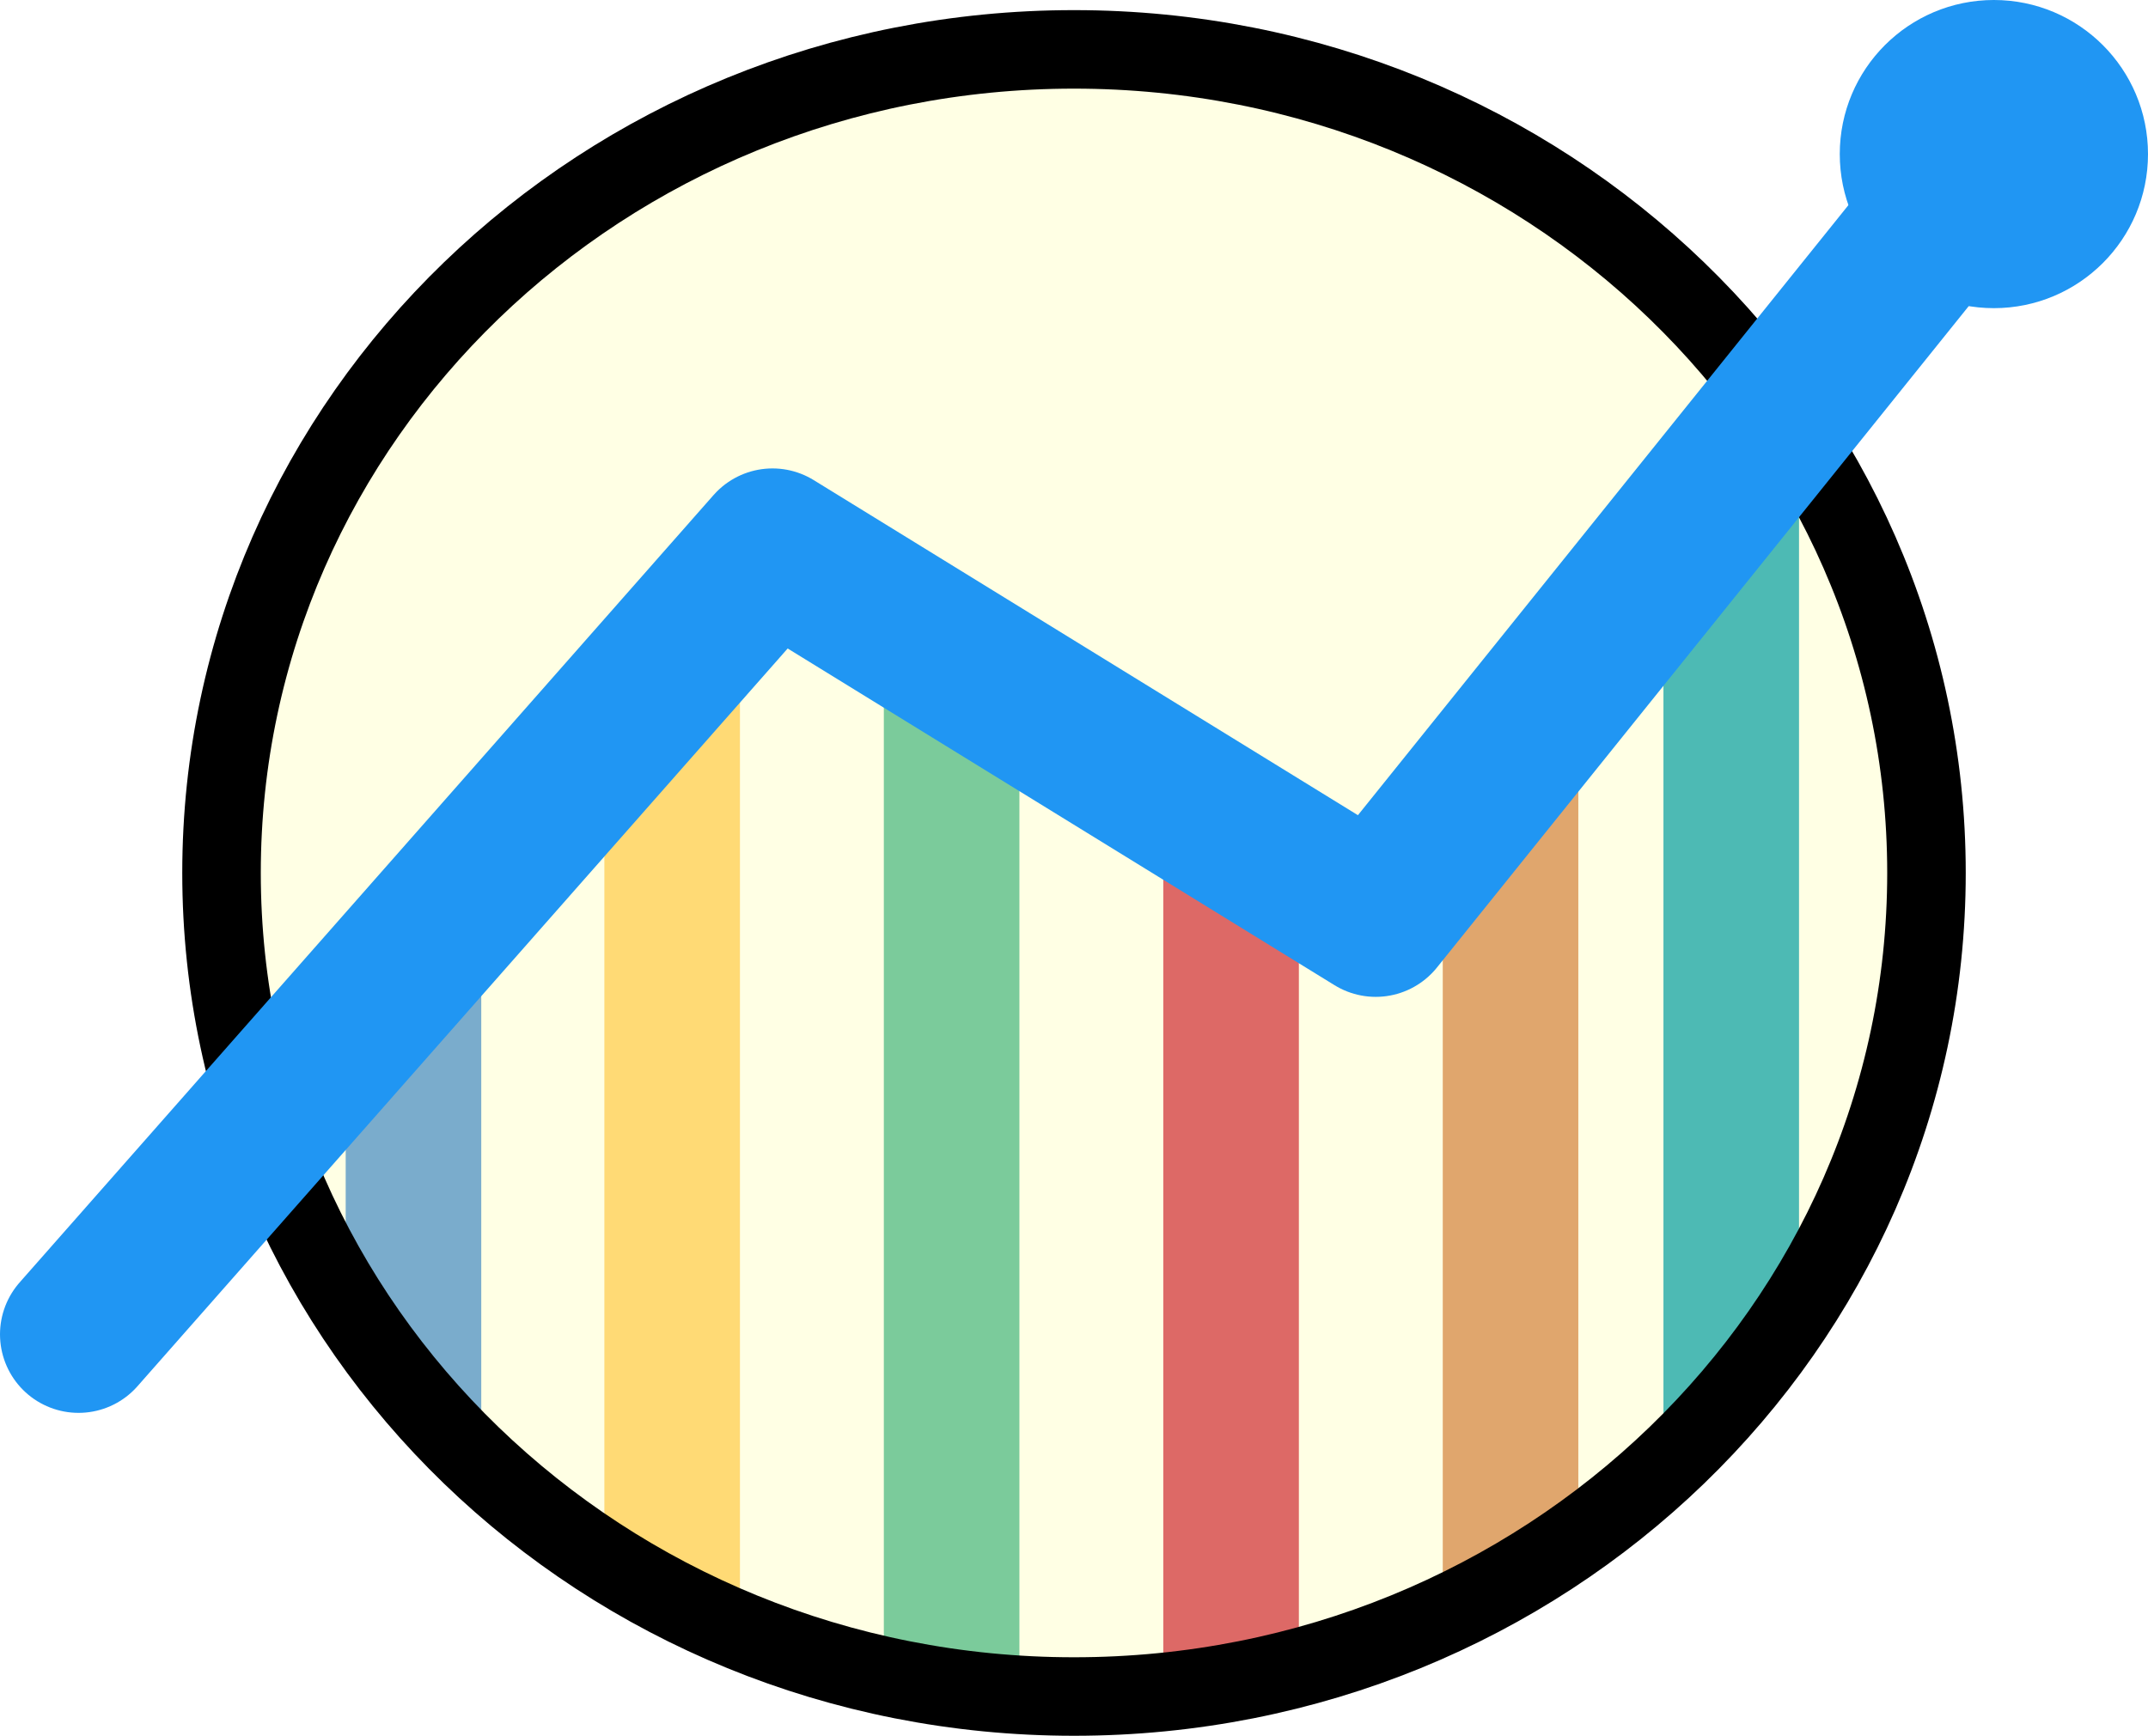
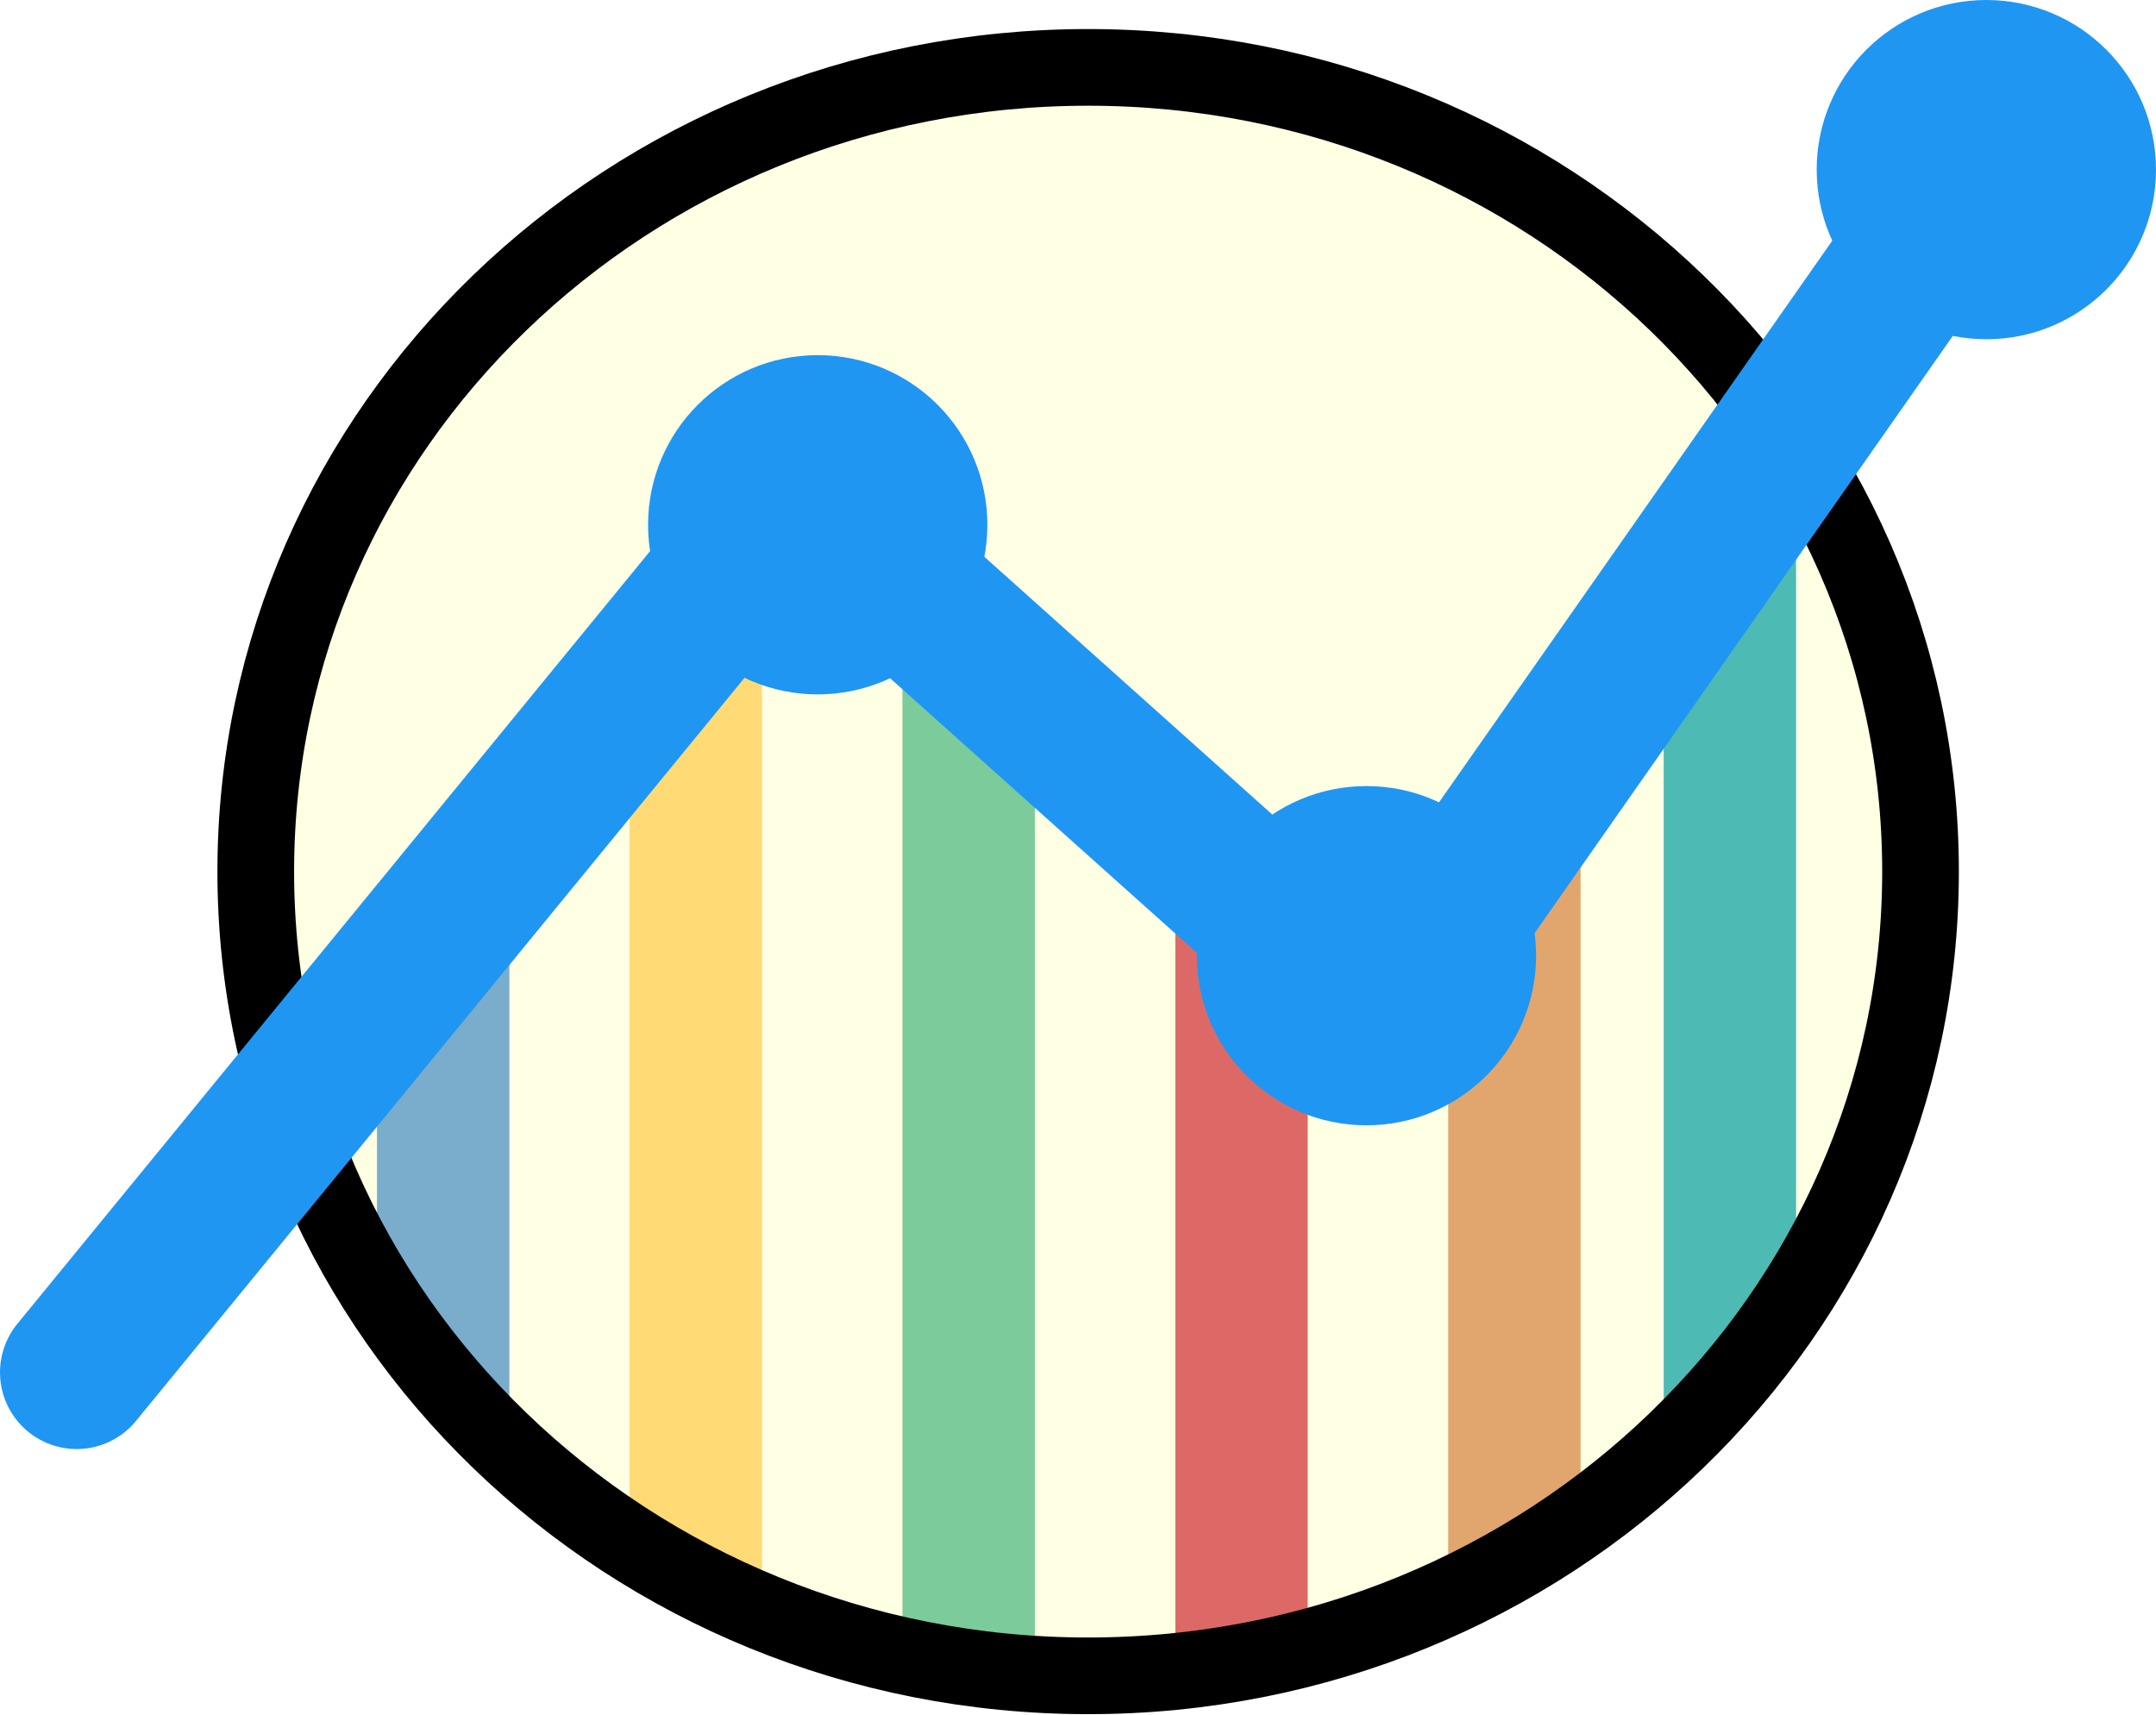
- <svg xmlns="http://www.w3.org/2000/svg" xmlns:ns1="http://www.openswatchbook.org/uri/2009/osb" id="master-artboard" viewBox="0 0 413.517 334.244" version="1.1" x="0px" y="0px" width="413.517" height="334.244">
+ <svg xmlns="http://www.w3.org/2000/svg" xmlns:ns1="http://www.openswatchbook.org/uri/2009/osb" id="master-artboard" viewBox="0 0 425.074 338.023" version="1.1" x="0px" y="0px" width="425.074" height="338.023">
  <defs id="defs966">
    <marker style="overflow:visible" id="Arrow1Lstart" refX="0" refY="0" orient="auto">
      <path transform="matrix(0.8,0,0,0.8,10,0)" style="fill:#b3b3b3;fill-opacity:1;fill-rule:evenodd;stroke:#b3b3b3;stroke-width:1pt;stroke-opacity:1" d="M 0,0 5,-5 -12.5,0 5,5 Z" id="path851" />
    </marker>
    <linearGradient id="linearGradient911" ns1:paint="solid">
      <stop style="stop-color:#f2f2f2;stop-opacity:1;" offset="0" id="stop909" />
    </linearGradient>
  </defs>
-   <g id="g869" transform="translate(-302.1503,-454.1033)" style="display:inline">
+   <g id="g869" transform="translate(-294.3721,-450.3238)" style="display:inline">
    <ellipse style="display:inline;mix-blend-mode:darken;fill:#ffffe4;fill-opacity:1;fill-rule:nonzero;stroke:none;stroke-width:15.118;stroke-linecap:round;stroke-linejoin:round;stroke-miterlimit:4;stroke-dasharray:none;stroke-opacity:1;paint-order:stroke fill markers" id="ellipse897-6" cx="508.909" cy="622.2" rx="164.112" ry="158.588" />
    <g id="g865" style="display:inline" transform="translate(25.79899,-45.7193)">
      <path d="m 369,773.491 v -97.305 l -26.1,32.523 v 37.912 z" class="st5" style="display:inline;fill:#7aaccc;stroke-width:1" id="path853" />
      <path d="M 418.8,806.346 V 624.943 l -26.1,21.979 v 159.425 z" class="st6" style="fill:#ffda75;stroke-width:1" id="path855" />
      <path d="M 472.6,821.963 V 642.099 L 446.5,621.7 v 200.263 z" class="st7" style="fill:#7bcb9b;stroke-width:1" id="path857" />
      <path d="M 526.4,822.067 V 667.866 L 500.3,645.3 v 176.767 z" class="st8" style="fill:#dd6966;stroke-width:1" id="path859" />
      <path d="M 580.2,792.854 V 626.7 l -26.1,45.735 v 138.097 z" class="st9" style="fill:#e0a66d;stroke-width:1" id="path861" />
      <path d="M 622.686,761.385 V 580.249 l -26.1,31.795 v 176.211 z" class="st10" style="display:inline;fill:#4dbab4;stroke-width:1" id="path863" />
    </g>
    <ellipse style="display:inline;mix-blend-mode:normal;fill:none;fill-opacity:1;fill-rule:nonzero;stroke:#000000;stroke-width:15.118;stroke-linecap:round;stroke-linejoin:round;stroke-miterlimit:4;stroke-dasharray:none;stroke-opacity:1;paint-order:stroke fill markers" id="ellipse897" cx="508.909" cy="622.2" rx="164.112" ry="158.588" />
    <g id="g948" transform="translate(20.08772,-48.59951)" style="display:inline">
-       <path d="m 689.91,532.372 a 24,24 0 0 1 -24,24 24,24 0 0 1 -24,-24 24,24 0 0 1 24,-24 24,24 0 0 1 24,24 z" class="st2" style="display:inline;fill:#2096f3;fill-opacity:1;stroke:#2096f3;stroke-width:11.339;stroke-miterlimit:10;stroke-dasharray:none;stroke-opacity:1" id="path839" />
-       <path d="M 297.181,759.648 430.779,608.022 546.907,679.542 654.307,545.928" class="st11" style="display:inline;fill:none;fill-opacity:1;stroke:#2096f3;stroke-width:30.236;stroke-linecap:round;stroke-linejoin:round;stroke-miterlimit:10;stroke-dasharray:none;stroke-opacity:1" id="path867" />
+       <path d="m 689.91,532.372 a 24,24 0 0 1 -24,24 24,24 0 0 1 -24,-24 24,24 0 0 1 24,-24 24,24 0 0 1 24,24 z" class="st2" style="display:inline;fill:#2096f3;fill-opacity:1;stroke:#2096f3;stroke-width:18.898;stroke-miterlimit:10;stroke-dasharray:none;stroke-opacity:1" id="path839" />
+       <path d="M 289.403,769.547 431.486,596.001 546.907,699.341 654.307,545.928" class="st11" style="display:inline;fill:none;fill-opacity:1;stroke:#2096f3;stroke-width:30.236;stroke-linecap:round;stroke-linejoin:round;stroke-miterlimit:10;stroke-dasharray:none;stroke-opacity:1" id="path867" />
+       <path d="m 567.692,687.379 a 24,24 0 0 1 -24,24 24,24 0 0 1 -24,-24 24,24 0 0 1 24,-24 24,24 0 0 1 24,24 z" class="st2" style="display:inline;fill:#2096f3;fill-opacity:1;stroke:#2096f3;stroke-width:18.898;stroke-miterlimit:10;stroke-dasharray:none;stroke-opacity:1" id="path839-9" />
+       <path d="m 459.505,602.405 a 24,24 0 0 1 -24,24 24,24 0 0 1 -24,-24 24,24 0 0 1 24,-24 24,24 0 0 1 24,24 z" class="st2" style="display:inline;fill:#2096f3;fill-opacity:1;stroke:#2096f3;stroke-width:18.898;stroke-miterlimit:10;stroke-dasharray:none;stroke-opacity:1" id="path839-9-7" />
    </g>
  </g>
</svg>
